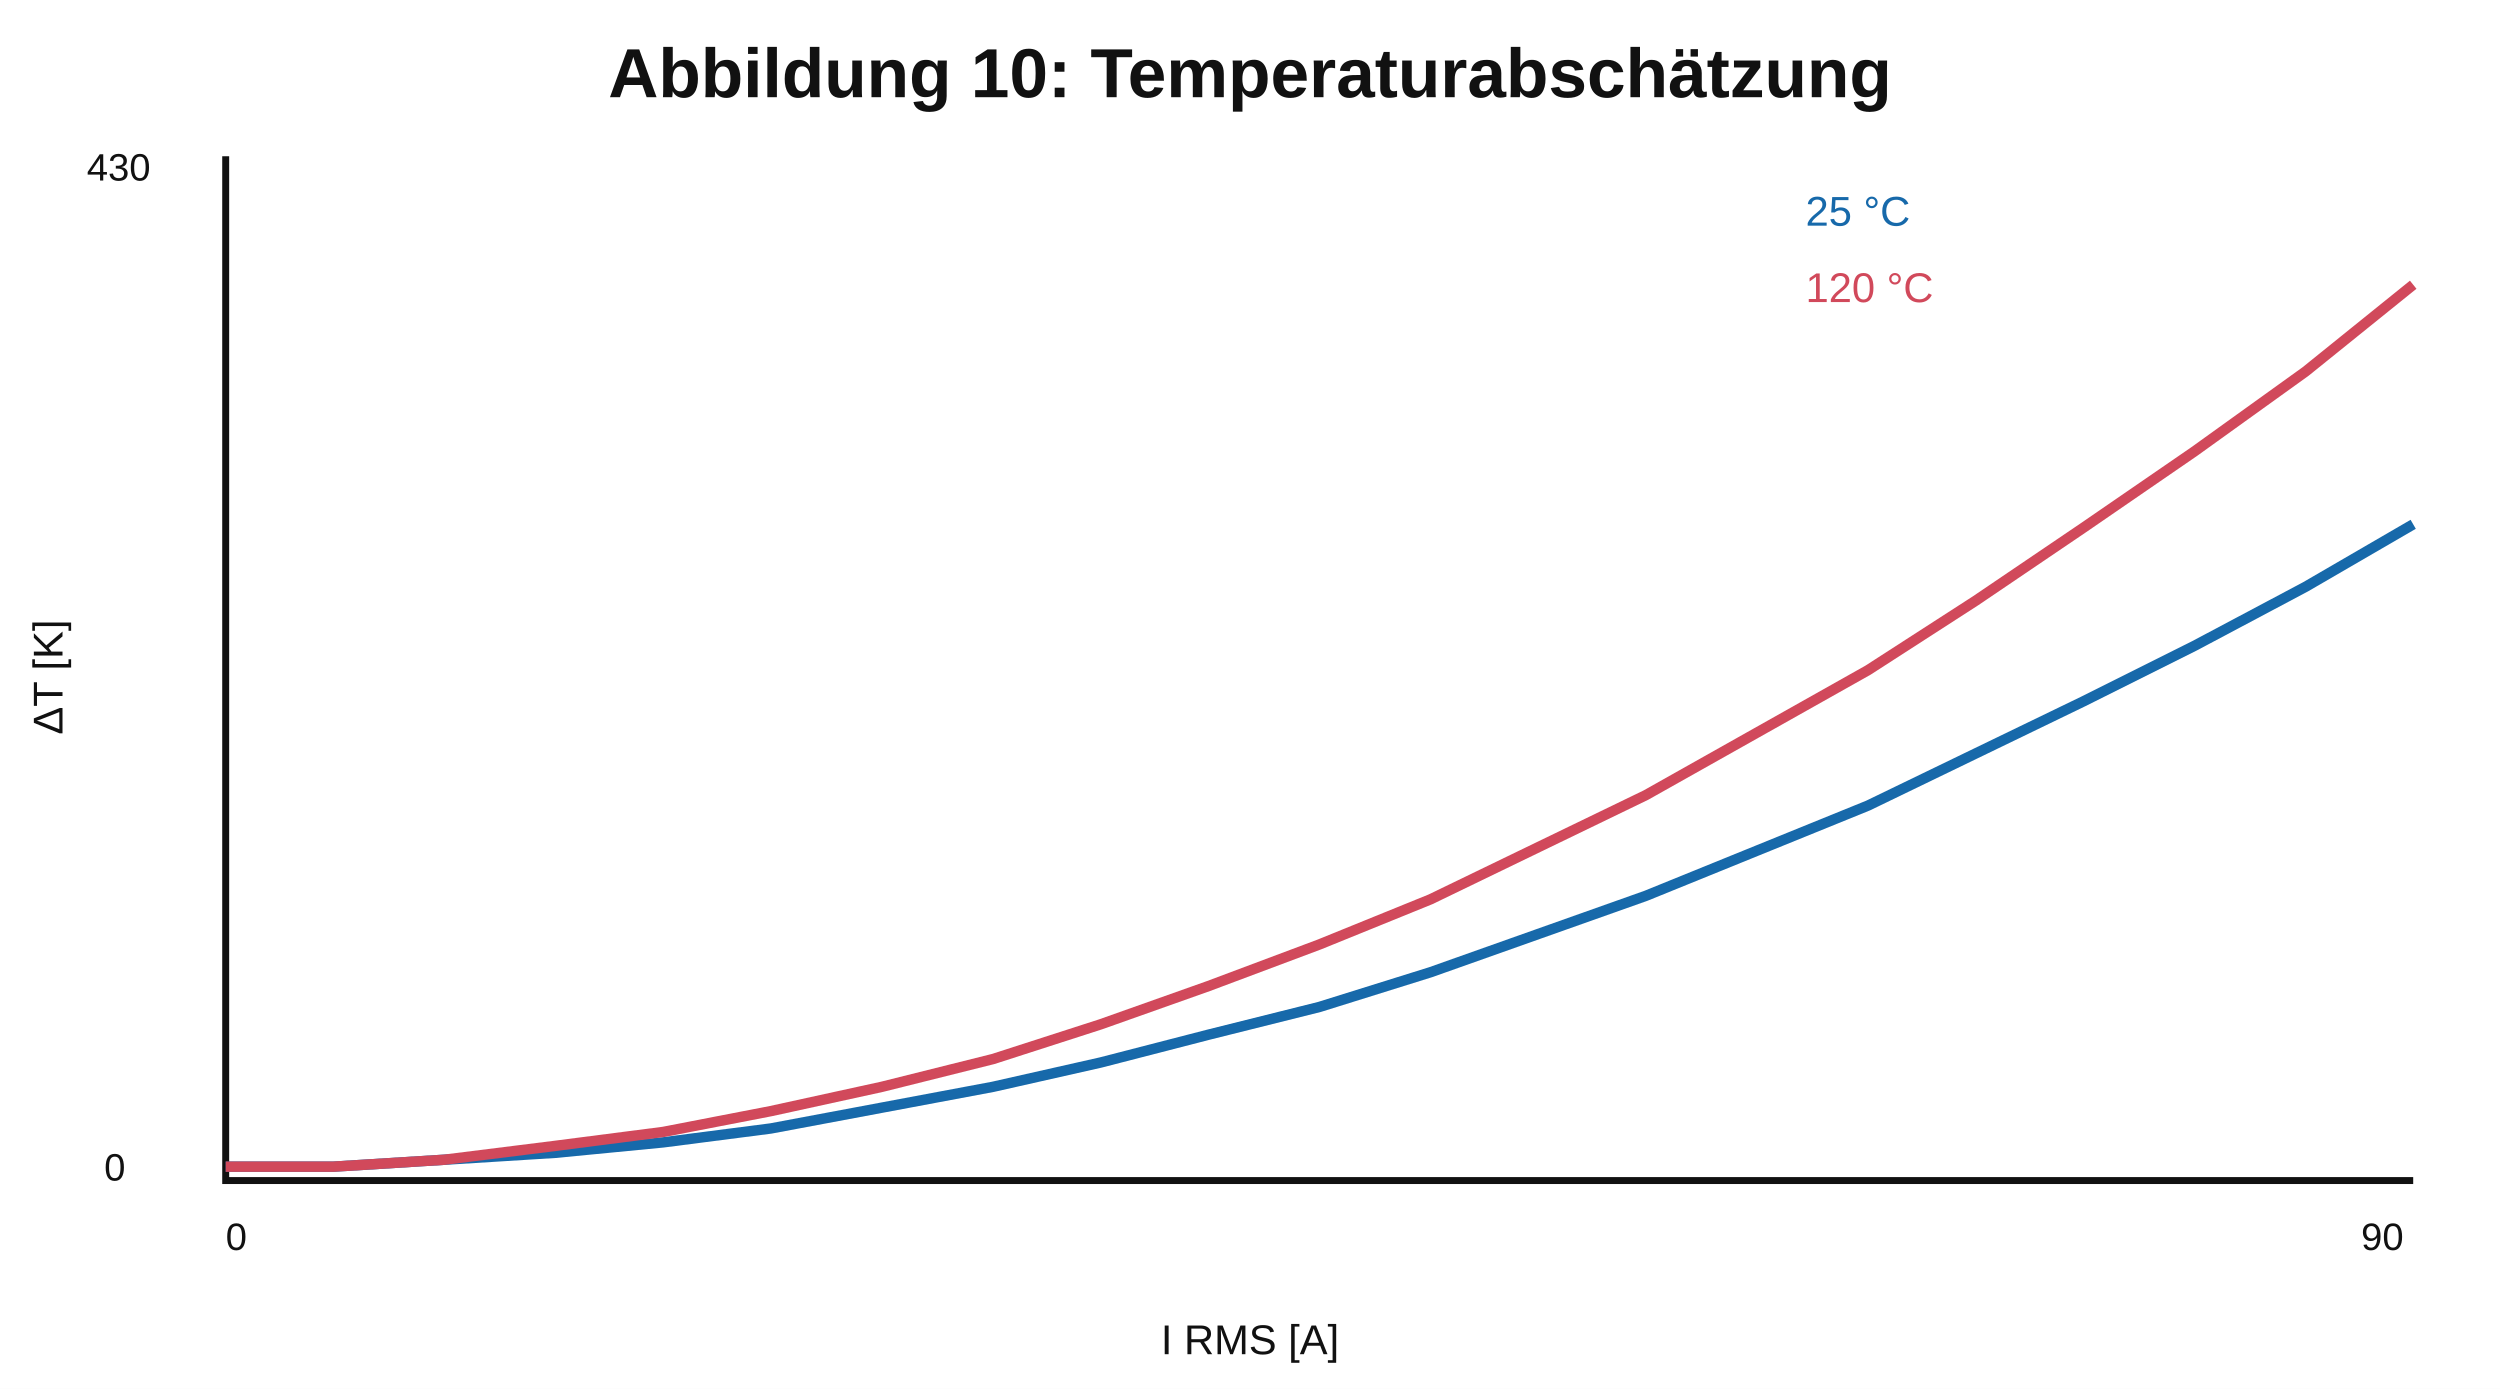
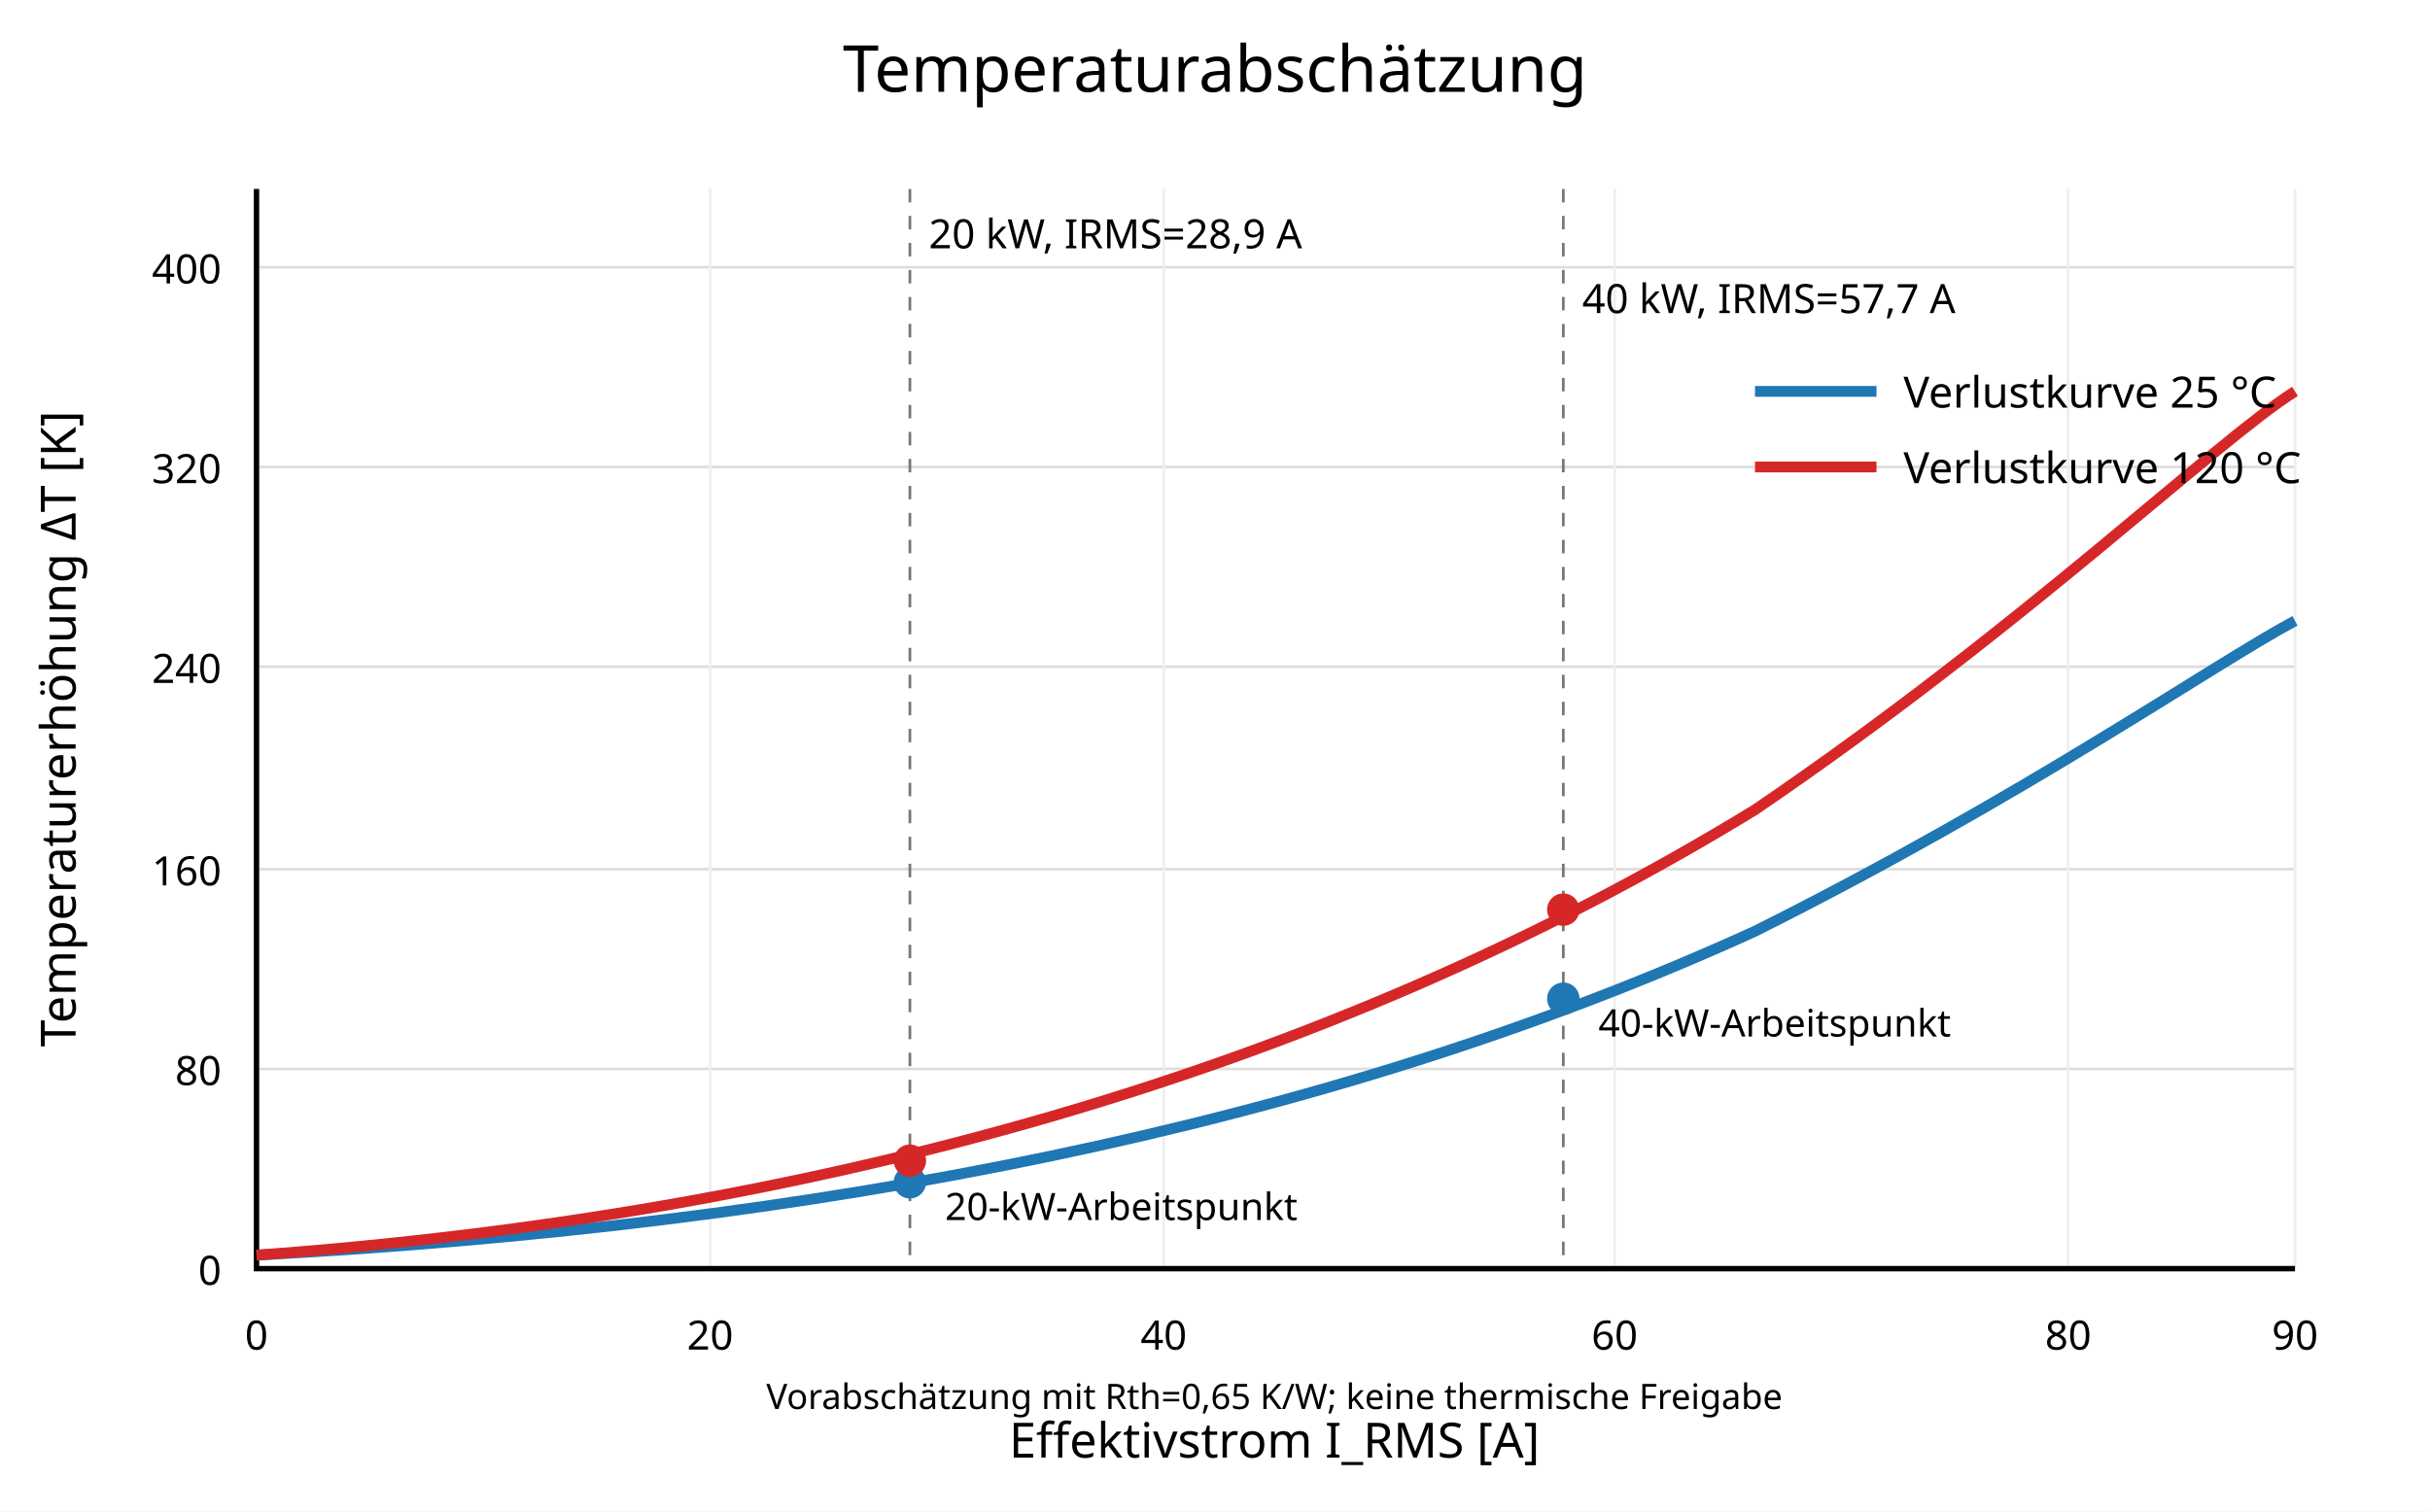
- <svg xmlns="http://www.w3.org/2000/svg" viewBox="0 0 720 400">
-   <rect width="100%" height="100%" fill="white" />
-   <g font-family="Arial" fill="#111">
-     <text x="360" y="28" text-anchor="middle" font-size="20" font-weight="700">Abbildung 10: Temperaturabschätzung</text>
-     <path d="M65 45V340H695" fill="none" stroke="#111" stroke-width="2" />
-     <text x="360" y="390" text-anchor="middle">I RMS [A]</text>
-     <text x="18" y="195" transform="rotate(-90 18 195)" text-anchor="middle">ΔT [K]</text>
-     <polyline points="65,336 96,336 128,334 160,332 191,329 222,325 254,319 286,313 317,306 348,298 380,290 412,280 443,269 474,258 506,245 538,232 569,217 600,202 632,186 664,169 695,151" fill="none" stroke="#1769aa" stroke-width="3" />
-     <text x="520" y="65" fill="#1769aa">25 °C</text>
-     <polyline points="65,336 96,336 128,334 160,330 191,326 222,320 254,313 286,305 317,295 348,284 380,272 412,259 443,244 474,229 506,211 538,193 569,173 600,152 632,130 664,107 695,82" fill="none" stroke="#d1495b" stroke-width="3" />
-     <text x="520" y="87" fill="#d1495b">120 °C</text>
-     <text x="65" y="360" font-size="11">0</text>
-     <text x="680" y="360" font-size="11">90</text>
-     <text x="30" y="340" font-size="11">0</text>
-     <text x="25" y="52" font-size="11">430</text>
+ <svg xmlns="http://www.w3.org/2000/svg" viewBox="0 0 900 560">
+   <rect width="900" height="560" fill="white" />
+   <text x="450" y="34" text-anchor="middle" font-family="sans-serif" font-size="24">Temperaturabschätzung</text>
+   <g stroke="#ddd">
+     <line x1="95" y1="470" x2="850" y2="470" />
+     <line x1="95" y1="396" x2="850" y2="396" />
+     <line x1="95" y1="322" x2="850" y2="322" />
+     <line x1="95" y1="247" x2="850" y2="247" />
+     <line x1="95" y1="173" x2="850" y2="173" />
+     <line x1="95" y1="99" x2="850" y2="99" />
  </g>
+   <g stroke="#eee">
+     <line x1="95" y1="70" x2="95" y2="470" />
+     <line x1="263" y1="70" x2="263" y2="470" />
+     <line x1="431" y1="70" x2="431" y2="470" />
+     <line x1="598" y1="70" x2="598" y2="470" />
+     <line x1="766" y1="70" x2="766" y2="470" />
+     <line x1="850" y1="70" x2="850" y2="470" />
+   </g>
+   <path d="M95 70V470H850" fill="none" stroke="black" stroke-width="2" />
+   <g font-family="sans-serif" font-size="15">
+     <text x="82" y="476" text-anchor="end">0</text>
+     <text x="82" y="402" text-anchor="end">80</text>
+     <text x="82" y="328" text-anchor="end">160</text>
+     <text x="82" y="253" text-anchor="end">240</text>
+     <text x="82" y="179" text-anchor="end">320</text>
+     <text x="82" y="105" text-anchor="end">400</text>
+     <text x="95" y="500" text-anchor="middle">0</text>
+     <text x="263" y="500" text-anchor="middle">20</text>
+     <text x="431" y="500" text-anchor="middle">40</text>
+     <text x="598" y="500" text-anchor="middle">60</text>
+     <text x="766" y="500" text-anchor="middle">80</text>
+     <text x="850" y="500" text-anchor="middle">90</text>
+   </g>
+   <path d="M95 465 C300 454 490 418 650 345 C750 295 820 246 850 230" fill="none" stroke="#1f77b4" stroke-width="4" />
+   <path d="M95 465 C300 450 490 398 650 300 C750 232 820 164 850 145" fill="none" stroke="#d62728" stroke-width="4" />
+   <line x1="337" y1="70" x2="337" y2="470" stroke="#777" stroke-dasharray="5 5" />
+   <text x="344" y="92" font-family="sans-serif" font-size="15">20 kW, IRMS=28,9 A</text>
+   <line x1="579" y1="70" x2="579" y2="470" stroke="#777" stroke-dasharray="5 5" />
+   <text x="586" y="116" font-family="sans-serif" font-size="15">40 kW, IRMS=57,7 A</text>
+   <circle cx="337" cy="438" r="6" fill="#1f77b4" />
+   <circle cx="337" cy="430" r="6" fill="#d62728" />
+   <circle cx="579" cy="370" r="6" fill="#1f77b4" />
+   <circle cx="579" cy="337" r="6" fill="#d62728" />
+   <text x="350" y="452" font-family="sans-serif" font-size="14">20-kW-Arbeitspunkt</text>
+   <text x="592" y="384" font-family="sans-serif" font-size="14">40-kW-Arbeitspunkt</text>
+   <line x1="650" y1="145" x2="695" y2="145" stroke="#1f77b4" stroke-width="4" />
+   <text x="705" y="151" font-family="sans-serif" font-size="16">Verlustkurve 25 °C</text>
+   <line x1="650" y1="173" x2="695" y2="173" stroke="#d62728" stroke-width="4" />
+   <text x="705" y="179" font-family="sans-serif" font-size="16">Verlustkurve 120 °C</text>
+   <text x="472" y="540" text-anchor="middle" font-family="sans-serif" font-size="18">Effektivstrom I_RMS [A]</text>
+   <text transform="translate(28 270) rotate(-90)" text-anchor="middle" font-family="sans-serif" font-size="18">Temperaturerhöhung ΔT [K]</text>
+   <text x="472" y="522" text-anchor="middle" font-family="sans-serif" font-size="13">Vorabschätzung mit Rth=0,65 K/W; keine thermische Freigabe</text>
</svg>
